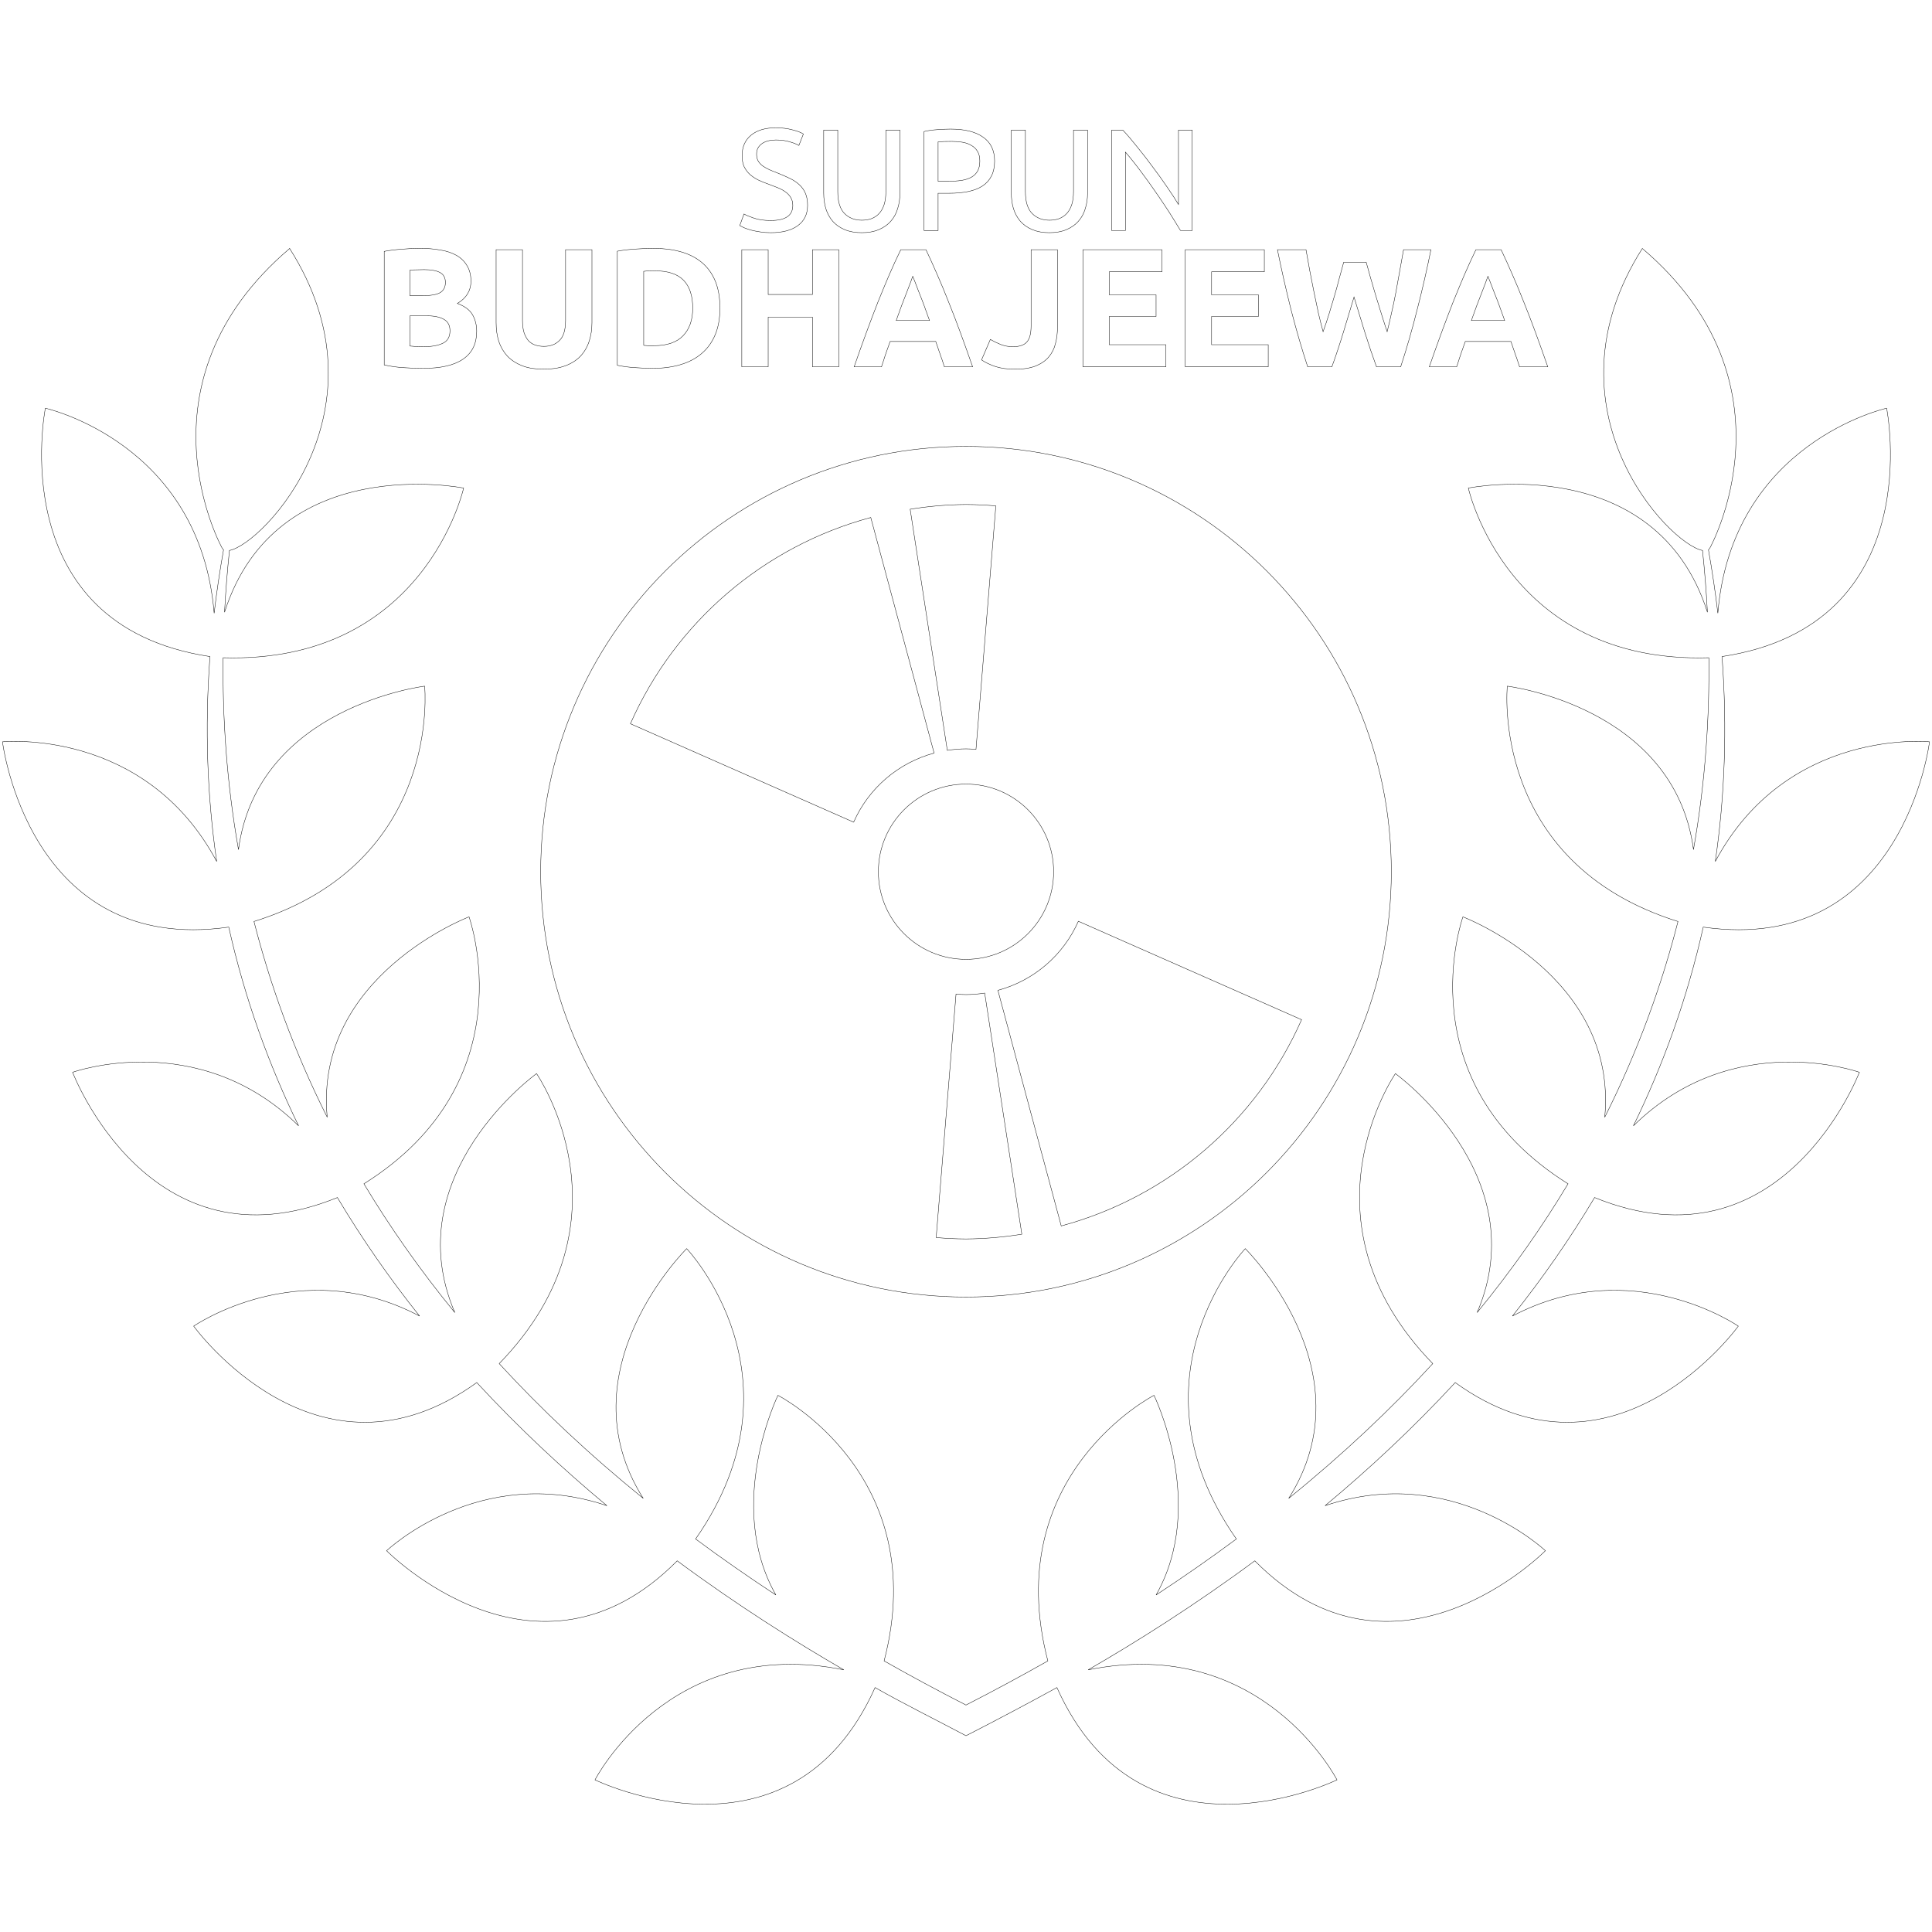
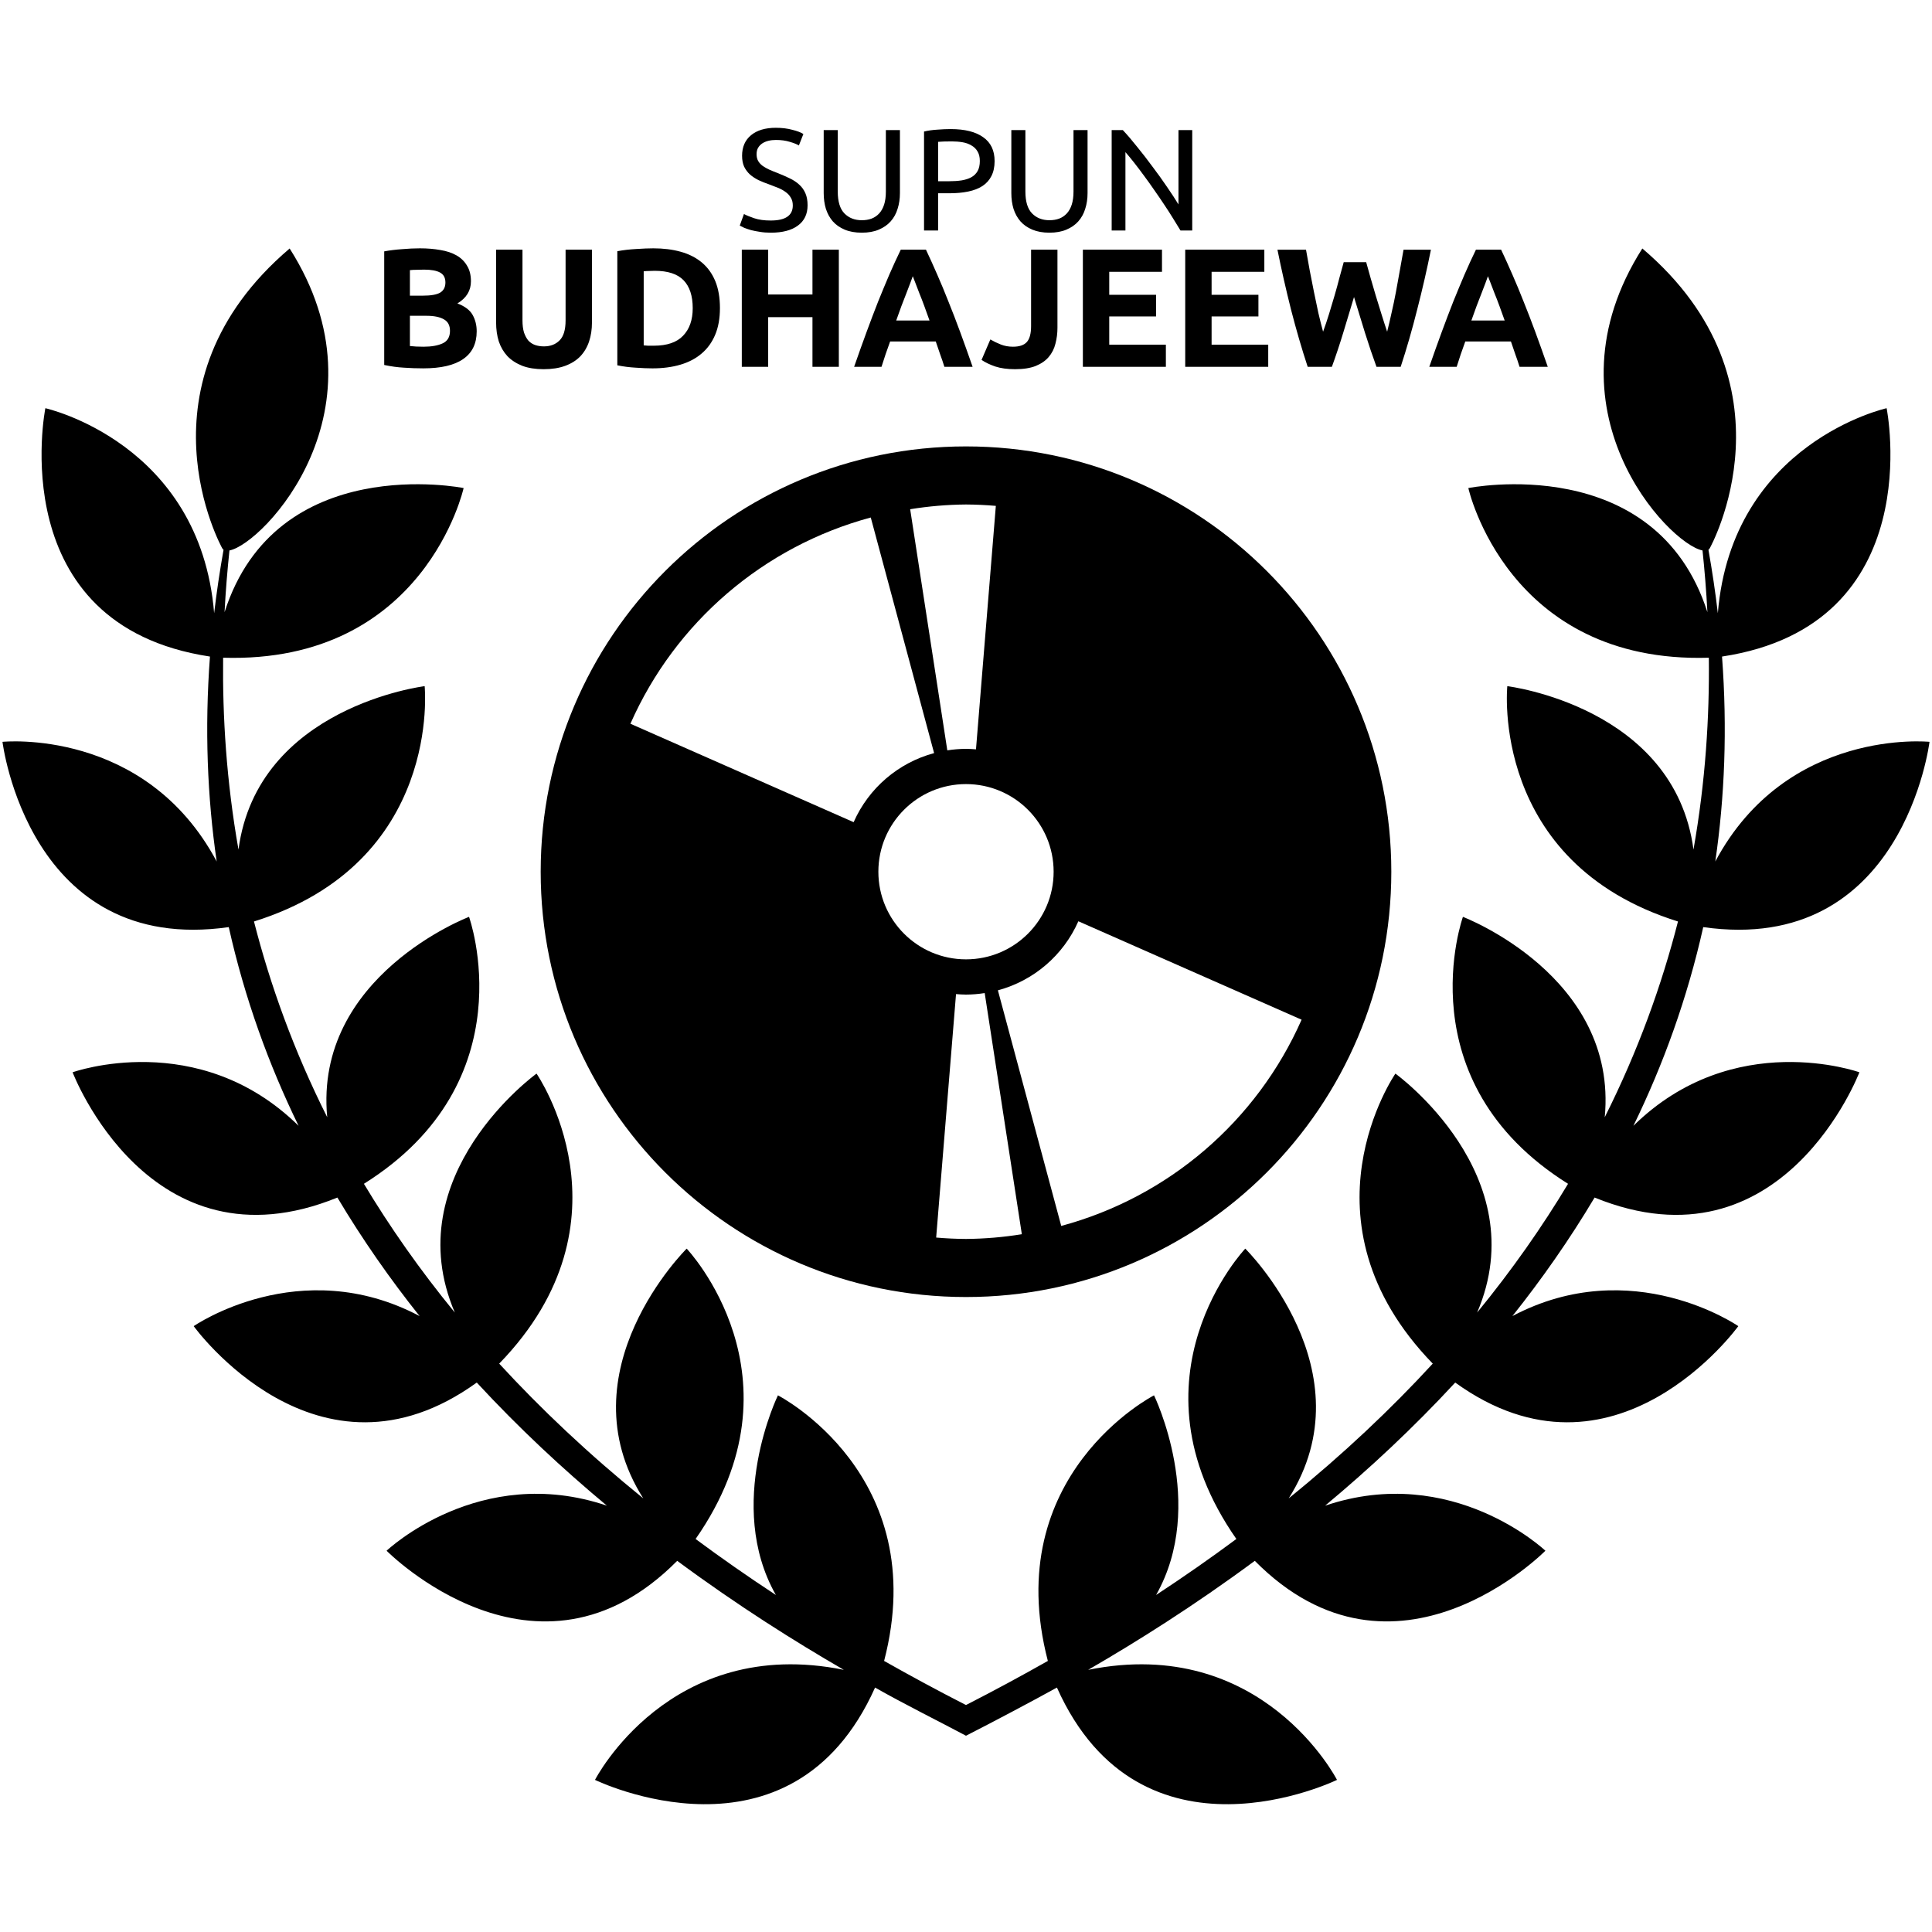
<svg xmlns="http://www.w3.org/2000/svg" version="1.1" id="svg4138" viewBox="0 0 500 500" height="500" width="500">
  <defs id="defs4140" />
-   <g transform="translate(0,15.6)" id="g4155">
-     <g transform="translate(0,-28.61877)" id="g4138">
-       <g transform="translate(0,-552.3622)" id="layer1">
-         <path style="display:inline;fill:none;fill-rule:evenodd;stroke:#000000;stroke-width:0.1;stroke-linecap:butt;stroke-linejoin:miter;stroke-miterlimit:4;stroke-dasharray:none;stroke-opacity:1" d="M 74.964,629.687 C 33.824,664.693 57.483,707.215 57.483,707.215 c 0.087,0.187 0.214,0.333 0.37,0.444 -0.986,5.553 -1.799,11.027 -2.432,16.417 -3.65,-44.187 -43.682,-53.051 -43.682,-53.051 0,0 -11.293,56.111 42.598,64.273 -1.392,18.691 -0.688,36.362 1.742,53.031 C 37.54,753.595 0.644,757.365 0.644,757.365 c 0,0 6.735,55.343 58.559,47.953 4.124,18.443 10.344,35.572 18.069,51.421 -25.949,-25.519 -58.483,-13.852 -58.483,-13.852 0,0 19.874,52.23 68.53,32.419 6.494,10.896 13.657,21.119 21.265,30.67 -31.001,-16.397 -58.458,2.61 -58.458,2.61 0,0 32.007,44.384 73.263,14.6 10.903,11.799 22.323,22.416 33.677,31.865 -32.969,-11.17 -57.015,11.659 -57.015,11.659 0,0 38.838,39.359 75.208,2.614 15.725,11.636 30.664,21.005 43.125,28.211 -45.13,-9.149 -64.399,28.477 -64.399,28.477 0,0 50.701,24.756 72.484,-23.893 7.34,4.188 17.033,9.002 23.53,12.468 7.36,-3.746 17.417,-9.091 23.53,-12.468 21.782,48.649 72.484,23.893 72.484,23.893 0,0 -19.269,-37.627 -64.399,-28.477 12.461,-7.206 27.4,-16.576 43.125,-28.211 36.37,36.744 75.208,-2.614 75.208,-2.614 0,0 -24.046,-22.829 -57.015,-11.659 11.354,-9.449 22.774,-20.066 33.677,-31.865 41.257,29.784 73.263,-14.6 73.263,-14.6 0,0 -27.456,-19.007 -58.458,-2.61 7.608,-9.552 14.771,-19.774 21.265,-30.67 48.656,19.81 68.53,-32.419 68.53,-32.419 0,2e-5 -32.534,-11.666 -58.483,13.852 7.725,-15.849 13.945,-32.979 18.069,-51.421 51.824,7.39 58.559,-47.953 58.559,-47.953 0,0 -36.896,-3.77 -55.436,30.963 2.43,-16.668 3.134,-34.34 1.742,-53.031 53.891,-8.162 42.598,-64.273 42.598,-64.273 0,0 -40.032,8.864 -43.682,53.051 -0.633,-5.39 -1.446,-10.864 -2.432,-16.417 0.155,-0.111 0.282,-0.257 0.37,-0.444 0,0 23.659,-42.521 -17.481,-77.528 -26.376,41.49 6.748,76.457 15.576,78.152 0.533,5.063 0.977,10.391 1.269,15.982 -13.393,-41.895 -61.873,-32.131 -61.873,-32.131 0,0 10.066,45.48 62.242,43.912 0.174,15.225 -0.848,31.946 -3.976,49.65 -4.925,-37.028 -48.18,-42.293 -48.18,-42.293 0,0 -4.662,45.639 44.169,60.903 -4.186,16.387 -10.281,33.399 -18.955,50.664 3.479,-36.58 -36.702,-51.863 -36.702,-51.863 0,0 -15.243,42.495 27.206,69.087 -6.662,11.091 -14.44,22.232 -23.526,33.321 15.243,-35.595 -21.15,-61.841 -21.15,-61.841 0,0 -26.307,37.992 9.664,75.057 -10.819,11.767 -23.165,23.433 -37.281,34.871 20.878,-32.938 -11.24,-64.633 -11.24,-64.633 0,0 -31.561,33.242 -2.306,75.145 -6.58,4.883 -13.499,9.717 -20.774,14.492 13.267,-23.392 -0.536,-51.667 -0.536,-51.667 0,0 -40.037,20.5 -27.477,68.735 -6.808,3.854 -13.85,7.663 -21.188,11.413 -7.338,-3.75 -14.38,-7.559 -21.188,-11.413 12.56,-48.236 -27.477,-68.735 -27.477,-68.735 0,0 -13.803,28.276 -0.536,51.667 -7.275,-4.775 -14.193,-9.609 -20.774,-14.492 29.255,-41.904 -2.306,-75.145 -2.306,-75.145 0,0 -32.118,31.695 -11.24,64.633 -14.116,-11.439 -26.462,-23.105 -37.281,-34.871 35.971,-37.065 9.664,-75.057 9.664,-75.057 0,0 -36.393,26.246 -21.15,61.841 -9.086,-11.089 -16.864,-22.229 -23.526,-33.321 42.449,-26.592 27.206,-69.087 27.206,-69.087 0,0 -40.18,15.284 -36.702,51.863 -8.674,-17.265 -14.769,-34.277 -18.955,-50.664 48.83,-15.264 44.169,-60.903 44.169,-60.903 0,0 -43.256,5.265 -48.18,42.293 -3.127,-17.704 -4.15,-34.425 -3.976,-49.65 52.176,1.569 62.242,-43.912 62.242,-43.912 0,0 -48.48,-9.765 -61.872,32.131 0.292,-5.591 0.736,-10.919 1.269,-15.982 8.828,-1.695 41.953,-36.662 15.576,-78.152 z" id="path4739" />
-         <g id="text4809">
-           <path d="m 393.258,660.318 q -0.481,-1.575 -1.094,-3.237 -0.569,-1.663 -1.137,-3.325 l -11.812,0 q -0.569,1.663 -1.181,3.325 -0.569,1.663 -1.05,3.237 l -7.088,0 q 1.706,-4.9 3.237,-9.056 1.531,-4.156 2.975,-7.831 1.488,-3.675 2.888,-6.956 1.444,-3.325 2.975,-6.475 l 6.519,0 q 1.488,3.15 2.931,6.475 1.444,3.281 2.888,6.956 1.488,3.675 3.019,7.831 1.531,4.156 3.237,9.056 l -7.306,0 z m -8.181,-23.45 q -0.219,0.656 -0.656,1.794 -0.438,1.137 -1.006,2.625 -0.569,1.488 -1.269,3.281 -0.656,1.794 -1.356,3.763 l 8.619,0 q -0.7,-1.969 -1.356,-3.763 -0.656,-1.794 -1.269,-3.281 -0.569,-1.488 -1.006,-2.625 -0.438,-1.137 -0.7,-1.794 z m -31.509,-3.631 q 0.525,1.794 1.137,4.069 0.656,2.231 1.356,4.638 0.744,2.406 1.488,4.812 0.744,2.406 1.444,4.463 0.569,-2.231 1.137,-4.856 0.613,-2.625 1.137,-5.425 0.525,-2.8 1.006,-5.556 0.525,-2.8 0.963,-5.381 l 7.088,0 q -1.531,7.612 -3.544,15.444 -1.969,7.831 -4.287,14.875 l -6.256,0 q -1.531,-4.2 -2.975,-8.794 -1.444,-4.638 -2.844,-9.275 -1.4,4.638 -2.8,9.275 -1.4,4.594 -2.931,8.794 l -6.256,0 q -2.319,-7.044 -4.331,-14.875 -1.969,-7.831 -3.5,-15.444 l 7.394,0 q 0.438,2.581 0.963,5.381 0.525,2.756 1.094,5.556 0.569,2.8 1.137,5.425 0.613,2.625 1.225,4.856 0.787,-2.144 1.531,-4.55 0.744,-2.406 1.444,-4.812 0.7,-2.406 1.269,-4.638 0.613,-2.231 1.094,-3.981 l 5.819,0 z m -46.833,27.081 0,-30.319 20.475,0 0,5.731 -13.65,0 0,5.95 12.119,0 0,5.6 -12.119,0 0,7.306 14.656,0 0,5.731 -21.481,0 z m -26.489,0 0,-30.319 20.475,0 0,5.731 -13.65,0 0,5.95 12.119,0 0,5.6 -12.119,0 0,7.306 14.656,0 0,5.731 -21.481,0 z m -6.575,-10.194 q 0,2.231 -0.525,4.2 -0.481,1.969 -1.75,3.456 -1.225,1.444 -3.369,2.319 -2.1,0.831 -5.338,0.831 -2.975,0 -5.119,-0.7 -2.144,-0.744 -3.544,-1.706 l 2.275,-5.294 q 1.269,0.744 2.712,1.312 1.444,0.569 3.15,0.569 2.494,0 3.587,-1.225 1.094,-1.225 1.094,-4.112 l 0,-19.775 6.825,0 0,20.125 z m -29.265,10.194 q -0.481,-1.575 -1.094,-3.237 -0.569,-1.663 -1.137,-3.325 l -11.812,0 q -0.569,1.663 -1.181,3.325 -0.569,1.663 -1.05,3.237 l -7.088,0 q 1.706,-4.9 3.237,-9.056 1.531,-4.156 2.975,-7.831 1.488,-3.675 2.888,-6.956 1.444,-3.325 2.975,-6.475 l 6.519,0 q 1.488,3.15 2.931,6.475 1.444,3.281 2.888,6.956 1.488,3.675 3.019,7.831 1.531,4.156 3.237,9.056 l -7.306,0 z m -8.181,-23.45 q -0.219,0.656 -0.656,1.794 -0.438,1.137 -1.006,2.625 -0.569,1.488 -1.269,3.281 -0.656,1.794 -1.356,3.763 l 8.619,0 q -0.7,-1.969 -1.356,-3.763 -0.656,-1.794 -1.269,-3.281 -0.569,-1.488 -1.006,-2.625 -0.438,-1.137 -0.7,-1.794 z m -25.96,-6.869 6.825,0 0,30.319 -6.825,0 0,-12.863 -11.463,0 0,12.863 -6.825,0 0,-30.319 6.825,0 0,11.594 11.463,0 0,-11.594 z m -43.677,24.762 q 0.481,0.044 1.094,0.087 0.656,0 1.531,0 5.119,0 7.569,-2.581 2.494,-2.581 2.494,-7.131 0,-4.769 -2.362,-7.219 -2.362,-2.45 -7.481,-2.45 -0.7,0 -1.444,0.044 -0.744,0 -1.4,0.087 l 0,19.163 z m 19.731,-9.625 q 0,3.938 -1.225,6.869 -1.225,2.931 -3.5,4.856 -2.231,1.925 -5.469,2.888 -3.237,0.963 -7.263,0.963 -1.837,0 -4.287,-0.175 -2.45,-0.131 -4.812,-0.613 l 0,-29.531 q 2.362,-0.438 4.9,-0.569 2.581,-0.175 4.419,-0.175 3.894,0 7.044,0.875 3.194,0.875 5.469,2.756 2.275,1.881 3.5,4.812 1.225,2.931 1.225,7.044 z m -45.633,15.794 q -3.194,0 -5.513,-0.875 -2.319,-0.919 -3.85,-2.494 -1.488,-1.619 -2.231,-3.806 -0.7,-2.231 -0.7,-4.9 l 0,-18.856 6.825,0 0,18.288 q 0,1.837 0.394,3.15 0.438,1.269 1.137,2.1 0.744,0.787 1.75,1.137 1.05,0.35 2.275,0.35 2.494,0 4.025,-1.531 1.575,-1.531 1.575,-5.206 l 0,-18.288 6.825,0 0,18.856 q 0,2.669 -0.744,4.9 -0.744,2.231 -2.275,3.85 -1.531,1.575 -3.894,2.45 -2.362,0.875 -5.6,0.875 z m -31.145,-0.219 q -2.494,0 -4.987,-0.175 -2.45,-0.131 -5.119,-0.7 l 0,-29.4 q 2.1,-0.394 4.594,-0.569 2.494,-0.219 4.638,-0.219 2.888,0 5.294,0.438 2.45,0.394 4.2,1.4 1.75,1.006 2.712,2.669 1.006,1.619 1.006,4.025 0,3.631 -3.5,5.731 2.888,1.094 3.938,2.975 1.05,1.881 1.05,4.244 0,4.769 -3.5,7.175 -3.456,2.406 -10.325,2.406 z m -3.456,-13.606 0,7.831 q 0.744,0.087 1.619,0.131 0.875,0.044 1.925,0.044 3.062,0 4.944,-0.875 1.881,-0.875 1.881,-3.237 0,-2.1 -1.575,-2.975 -1.575,-0.919 -4.506,-0.919 l -4.287,0 z m 0,-5.206 3.325,0 q 3.15,0 4.506,-0.787 1.356,-0.831 1.356,-2.625 0,-1.837 -1.4,-2.581 -1.4,-0.744 -4.112,-0.744 -0.875,0 -1.881,0.044 -1.006,0 -1.794,0.087 l 0,6.606 z" style="fill:none;stroke:#000000;stroke-width:0.1;stroke-miterlimit:4;stroke-dasharray:none;stroke-opacity:1" id="path4840" />
+   <g style="stroke:none;fill:#000000;fill-opacity:1" id="g4155" transform="translate(0,15.6)">
+     <g style="stroke:none;fill:#000000;fill-opacity:1" id="g4138" transform="translate(0,-28.61877)">
+       <g style="stroke:none;fill:#000000;fill-opacity:1" id="layer1" transform="translate(0,-552.3622)">
+         <path id="path4739" d="M 74.964,629.687 C 33.824,664.693 57.483,707.215 57.483,707.215 c 0.087,0.187 0.214,0.333 0.37,0.444 -0.986,5.553 -1.799,11.027 -2.432,16.417 -3.65,-44.187 -43.682,-53.051 -43.682,-53.051 0,0 -11.293,56.111 42.598,64.273 -1.392,18.691 -0.688,36.362 1.742,53.031 C 37.54,753.595 0.644,757.365 0.644,757.365 c 0,0 6.735,55.343 58.559,47.953 4.124,18.443 10.344,35.572 18.069,51.421 -25.949,-25.519 -58.483,-13.852 -58.483,-13.852 0,0 19.874,52.23 68.53,32.419 6.494,10.896 13.657,21.119 21.265,30.67 -31.001,-16.397 -58.458,2.61 -58.458,2.61 0,0 32.007,44.384 73.263,14.6 10.903,11.799 22.323,22.416 33.677,31.865 -32.969,-11.17 -57.015,11.659 -57.015,11.659 0,0 38.838,39.359 75.208,2.614 15.725,11.636 30.664,21.005 43.125,28.211 -45.13,-9.149 -64.399,28.477 -64.399,28.477 0,0 50.701,24.756 72.484,-23.893 7.34,4.188 17.033,9.002 23.53,12.468 7.36,-3.746 17.417,-9.091 23.53,-12.468 21.782,48.649 72.484,23.893 72.484,23.893 0,0 -19.269,-37.627 -64.399,-28.477 12.461,-7.206 27.4,-16.576 43.125,-28.211 36.37,36.744 75.208,-2.614 75.208,-2.614 0,0 -24.046,-22.829 -57.015,-11.659 11.354,-9.449 22.774,-20.066 33.677,-31.865 41.257,29.784 73.263,-14.6 73.263,-14.6 0,0 -27.456,-19.007 -58.458,-2.61 7.608,-9.552 14.771,-19.774 21.265,-30.67 48.656,19.81 68.53,-32.419 68.53,-32.419 0,2e-5 -32.534,-11.666 -58.483,13.852 7.725,-15.849 13.945,-32.979 18.069,-51.421 51.824,7.39 58.559,-47.953 58.559,-47.953 0,0 -36.896,-3.77 -55.436,30.963 2.43,-16.668 3.134,-34.34 1.742,-53.031 53.891,-8.162 42.598,-64.273 42.598,-64.273 0,0 -40.032,8.864 -43.682,53.051 -0.633,-5.39 -1.446,-10.864 -2.432,-16.417 0.155,-0.111 0.282,-0.257 0.37,-0.444 0,0 23.659,-42.521 -17.481,-77.528 -26.376,41.49 6.748,76.457 15.576,78.152 0.533,5.063 0.977,10.391 1.269,15.982 -13.393,-41.895 -61.873,-32.131 -61.873,-32.131 0,0 10.066,45.48 62.242,43.912 0.174,15.225 -0.848,31.946 -3.976,49.65 -4.925,-37.028 -48.18,-42.293 -48.18,-42.293 0,0 -4.662,45.639 44.169,60.903 -4.186,16.387 -10.281,33.399 -18.955,50.664 3.479,-36.58 -36.702,-51.863 -36.702,-51.863 0,0 -15.243,42.495 27.206,69.087 -6.662,11.091 -14.44,22.232 -23.526,33.321 15.243,-35.595 -21.15,-61.841 -21.15,-61.841 0,0 -26.307,37.992 9.664,75.057 -10.819,11.767 -23.165,23.433 -37.281,34.871 20.878,-32.938 -11.24,-64.633 -11.24,-64.633 0,0 -31.561,33.242 -2.306,75.145 -6.58,4.883 -13.499,9.717 -20.774,14.492 13.267,-23.392 -0.536,-51.667 -0.536,-51.667 0,0 -40.037,20.5 -27.477,68.735 -6.808,3.854 -13.85,7.663 -21.188,11.413 -7.338,-3.75 -14.38,-7.559 -21.188,-11.413 12.56,-48.236 -27.477,-68.735 -27.477,-68.735 0,0 -13.803,28.276 -0.536,51.667 -7.275,-4.775 -14.193,-9.609 -20.774,-14.492 29.255,-41.904 -2.306,-75.145 -2.306,-75.145 0,0 -32.118,31.695 -11.24,64.633 -14.116,-11.439 -26.462,-23.105 -37.281,-34.871 35.971,-37.065 9.664,-75.057 9.664,-75.057 0,0 -36.393,26.246 -21.15,61.841 -9.086,-11.089 -16.864,-22.229 -23.526,-33.321 42.449,-26.592 27.206,-69.087 27.206,-69.087 0,0 -40.18,15.284 -36.702,51.863 -8.674,-17.265 -14.769,-34.277 -18.955,-50.664 48.83,-15.264 44.169,-60.903 44.169,-60.903 0,0 -43.256,5.265 -48.18,42.293 -3.127,-17.704 -4.15,-34.425 -3.976,-49.65 52.176,1.569 62.242,-43.912 62.242,-43.912 0,0 -48.48,-9.765 -61.872,32.131 0.292,-5.591 0.736,-10.919 1.269,-15.982 8.828,-1.695 41.953,-36.662 15.576,-78.152 z" style="display:inline;fill:#000000;fill-rule:evenodd;stroke:none;stroke-width:0.1;stroke-linecap:butt;stroke-linejoin:miter;stroke-miterlimit:4;stroke-dasharray:none;stroke-opacity:1;fill-opacity:1" />
+         <g style="stroke:none;fill:#000000;fill-opacity:1" id="text4809">
+           <path id="path4840" style="fill:#000000;stroke:none;stroke-width:0.1;stroke-miterlimit:4;stroke-dasharray:none;stroke-opacity:1;fill-opacity:1" d="m 393.258,660.318 q -0.481,-1.575 -1.094,-3.237 -0.569,-1.663 -1.137,-3.325 l -11.812,0 q -0.569,1.663 -1.181,3.325 -0.569,1.663 -1.05,3.237 l -7.088,0 q 1.706,-4.9 3.237,-9.056 1.531,-4.156 2.975,-7.831 1.488,-3.675 2.888,-6.956 1.444,-3.325 2.975,-6.475 l 6.519,0 q 1.488,3.15 2.931,6.475 1.444,3.281 2.888,6.956 1.488,3.675 3.019,7.831 1.531,4.156 3.237,9.056 l -7.306,0 z m -8.181,-23.45 q -0.219,0.656 -0.656,1.794 -0.438,1.137 -1.006,2.625 -0.569,1.488 -1.269,3.281 -0.656,1.794 -1.356,3.763 l 8.619,0 q -0.7,-1.969 -1.356,-3.763 -0.656,-1.794 -1.269,-3.281 -0.569,-1.488 -1.006,-2.625 -0.438,-1.137 -0.7,-1.794 z m -31.509,-3.631 q 0.525,1.794 1.137,4.069 0.656,2.231 1.356,4.638 0.744,2.406 1.488,4.812 0.744,2.406 1.444,4.463 0.569,-2.231 1.137,-4.856 0.613,-2.625 1.137,-5.425 0.525,-2.8 1.006,-5.556 0.525,-2.8 0.963,-5.381 l 7.088,0 q -1.531,7.612 -3.544,15.444 -1.969,7.831 -4.287,14.875 l -6.256,0 q -1.531,-4.2 -2.975,-8.794 -1.444,-4.638 -2.844,-9.275 -1.4,4.638 -2.8,9.275 -1.4,4.594 -2.931,8.794 l -6.256,0 q -2.319,-7.044 -4.331,-14.875 -1.969,-7.831 -3.5,-15.444 l 7.394,0 q 0.438,2.581 0.963,5.381 0.525,2.756 1.094,5.556 0.569,2.8 1.137,5.425 0.613,2.625 1.225,4.856 0.787,-2.144 1.531,-4.55 0.744,-2.406 1.444,-4.812 0.7,-2.406 1.269,-4.638 0.613,-2.231 1.094,-3.981 l 5.819,0 z m -46.833,27.081 0,-30.319 20.475,0 0,5.731 -13.65,0 0,5.95 12.119,0 0,5.6 -12.119,0 0,7.306 14.656,0 0,5.731 -21.481,0 z m -26.489,0 0,-30.319 20.475,0 0,5.731 -13.65,0 0,5.95 12.119,0 0,5.6 -12.119,0 0,7.306 14.656,0 0,5.731 -21.481,0 z m -6.575,-10.194 q 0,2.231 -0.525,4.2 -0.481,1.969 -1.75,3.456 -1.225,1.444 -3.369,2.319 -2.1,0.831 -5.338,0.831 -2.975,0 -5.119,-0.7 -2.144,-0.744 -3.544,-1.706 l 2.275,-5.294 q 1.269,0.744 2.712,1.312 1.444,0.569 3.15,0.569 2.494,0 3.587,-1.225 1.094,-1.225 1.094,-4.112 l 0,-19.775 6.825,0 0,20.125 z m -29.265,10.194 q -0.481,-1.575 -1.094,-3.237 -0.569,-1.663 -1.137,-3.325 l -11.812,0 q -0.569,1.663 -1.181,3.325 -0.569,1.663 -1.05,3.237 l -7.088,0 q 1.706,-4.9 3.237,-9.056 1.531,-4.156 2.975,-7.831 1.488,-3.675 2.888,-6.956 1.444,-3.325 2.975,-6.475 l 6.519,0 q 1.488,3.15 2.931,6.475 1.444,3.281 2.888,6.956 1.488,3.675 3.019,7.831 1.531,4.156 3.237,9.056 l -7.306,0 z m -8.181,-23.45 q -0.219,0.656 -0.656,1.794 -0.438,1.137 -1.006,2.625 -0.569,1.488 -1.269,3.281 -0.656,1.794 -1.356,3.763 l 8.619,0 q -0.7,-1.969 -1.356,-3.763 -0.656,-1.794 -1.269,-3.281 -0.569,-1.488 -1.006,-2.625 -0.438,-1.137 -0.7,-1.794 z m -25.96,-6.869 6.825,0 0,30.319 -6.825,0 0,-12.863 -11.463,0 0,12.863 -6.825,0 0,-30.319 6.825,0 0,11.594 11.463,0 0,-11.594 z m -43.677,24.762 q 0.481,0.044 1.094,0.087 0.656,0 1.531,0 5.119,0 7.569,-2.581 2.494,-2.581 2.494,-7.131 0,-4.769 -2.362,-7.219 -2.362,-2.45 -7.481,-2.45 -0.7,0 -1.444,0.044 -0.744,0 -1.4,0.087 l 0,19.163 z m 19.731,-9.625 q 0,3.938 -1.225,6.869 -1.225,2.931 -3.5,4.856 -2.231,1.925 -5.469,2.888 -3.237,0.963 -7.263,0.963 -1.837,0 -4.287,-0.175 -2.45,-0.131 -4.812,-0.613 l 0,-29.531 q 2.362,-0.438 4.9,-0.569 2.581,-0.175 4.419,-0.175 3.894,0 7.044,0.875 3.194,0.875 5.469,2.756 2.275,1.881 3.5,4.812 1.225,2.931 1.225,7.044 z m -45.633,15.794 q -3.194,0 -5.513,-0.875 -2.319,-0.919 -3.85,-2.494 -1.488,-1.619 -2.231,-3.806 -0.7,-2.231 -0.7,-4.9 l 0,-18.856 6.825,0 0,18.288 q 0,1.837 0.394,3.15 0.438,1.269 1.137,2.1 0.744,0.787 1.75,1.137 1.05,0.35 2.275,0.35 2.494,0 4.025,-1.531 1.575,-1.531 1.575,-5.206 l 0,-18.288 6.825,0 0,18.856 q 0,2.669 -0.744,4.9 -0.744,2.231 -2.275,3.85 -1.531,1.575 -3.894,2.45 -2.362,0.875 -5.6,0.875 z m -31.145,-0.219 q -2.494,0 -4.987,-0.175 -2.45,-0.131 -5.119,-0.7 l 0,-29.4 q 2.1,-0.394 4.594,-0.569 2.494,-0.219 4.638,-0.219 2.888,0 5.294,0.438 2.45,0.394 4.2,1.4 1.75,1.006 2.712,2.669 1.006,1.619 1.006,4.025 0,3.631 -3.5,5.731 2.888,1.094 3.938,2.975 1.05,1.881 1.05,4.244 0,4.769 -3.5,7.175 -3.456,2.406 -10.325,2.406 z m -3.456,-13.606 0,7.831 q 0.744,0.087 1.619,0.131 0.875,0.044 1.925,0.044 3.062,0 4.944,-0.875 1.881,-0.875 1.881,-3.237 0,-2.1 -1.575,-2.975 -1.575,-0.919 -4.506,-0.919 l -4.287,0 z m 0,-5.206 3.325,0 q 3.15,0 4.506,-0.787 1.356,-0.831 1.356,-2.625 0,-1.837 -1.4,-2.581 -1.4,-0.744 -4.112,-0.744 -0.875,0 -1.881,0.044 -1.006,0 -1.794,0.087 l 0,6.606 z" />
        </g>
      </g>
-       <path style="opacity:1;fill:none;fill-opacity:1;stroke:#000000;stroke-width:0.1;stroke-miterlimit:4;stroke-dasharray:none;stroke-opacity:1" d="M 250,128.549 A 110.072,110.069 0 0 0 139.928,238.618 110.072,110.069 0 0 0 250,348.688 110.072,110.069 0 0 0 360.072,238.618 110.072,110.069 0 0 0 250,128.549 Z m 0,15.032 a 95.037,95.037 0 0 1 7.723,0.359 l -5.139,63.008 A 31.799,31.799 0 0 0 250,206.819 a 31.799,31.799 0 0 0 -4.837,0.393 l -9.612,-62.407 A 95.037,95.037 0 0 1 250,143.581 Z m -24.646,3.366 16.392,60.974 a 31.799,31.799 0 0 0 -20.823,17.875 l -57.774,-25.475 a 95.037,95.037 0 0 1 62.205,-53.374 z M 250,215.941 A 22.678,22.678 0 0 1 272.679,238.618 22.678,22.678 0 0 1 250,261.297 22.678,22.678 0 0 1 227.321,238.618 22.678,22.678 0 0 1 250,215.941 Z m 29.078,35.5 57.774,25.475 a 95.037,95.037 0 0 1 -62.205,53.374 l -16.392,-60.974 a 31.799,31.799 0 0 0 20.823,-17.875 z m -24.239,18.584 9.612,62.407 a 95.037,95.037 0 0 1 -14.449,1.224 95.037,95.037 0 0 1 -7.723,-0.359 l 5.139,-63.008 a 31.799,31.799 0 0 0 2.583,0.129 31.799,31.799 0 0 0 4.837,-0.393 z" id="path4709" />
+       <path id="path4709" d="M 250,128.549 A 110.072,110.069 0 0 0 139.928,238.618 110.072,110.069 0 0 0 250,348.688 110.072,110.069 0 0 0 360.072,238.618 110.072,110.069 0 0 0 250,128.549 Z m 0,15.032 a 95.037,95.037 0 0 1 7.723,0.359 l -5.139,63.008 A 31.799,31.799 0 0 0 250,206.819 a 31.799,31.799 0 0 0 -4.837,0.393 l -9.612,-62.407 A 95.037,95.037 0 0 1 250,143.581 Z m -24.646,3.366 16.392,60.974 a 31.799,31.799 0 0 0 -20.823,17.875 l -57.774,-25.475 a 95.037,95.037 0 0 1 62.205,-53.374 z M 250,215.941 A 22.678,22.678 0 0 1 272.679,238.618 22.678,22.678 0 0 1 250,261.297 22.678,22.678 0 0 1 227.321,238.618 22.678,22.678 0 0 1 250,215.941 Z m 29.078,35.5 57.774,25.475 a 95.037,95.037 0 0 1 -62.205,53.374 l -16.392,-60.974 a 31.799,31.799 0 0 0 20.823,-17.875 z m -24.239,18.584 9.612,62.407 a 95.037,95.037 0 0 1 -14.449,1.224 95.037,95.037 0 0 1 -7.723,-0.359 l 5.139,-63.008 a 31.799,31.799 0 0 0 2.583,0.129 31.799,31.799 0 0 0 4.837,-0.393 z" style="opacity:1;fill:#000000;fill-opacity:1;stroke:none;stroke-width:0.1;stroke-miterlimit:4;stroke-dasharray:none;stroke-opacity:1" />
    </g>
-     <g style="font-style:normal;font-weight:normal;font-size:40px;line-height:125%;font-family:sans-serif;letter-spacing:0px;word-spacing:0px;fill:none;fill-opacity:1;stroke:#000000;stroke-width:0.1;stroke-linecap:butt;stroke-linejoin:miter;stroke-miterlimit:4;stroke-dasharray:none;stroke-opacity:1" id="text4139">
-       <path id="path4152" style="font-style:normal;font-variant:normal;font-weight:normal;font-stretch:normal;font-size:37.5px;font-family:Ubuntu;-inkscape-font-specification:Ubuntu;fill:none;stroke:#000000;stroke-width:0.1;stroke-miterlimit:4;stroke-dasharray:none;stroke-opacity:1" d="m 305.513,44.056 q -0.825,-1.387 -1.913,-3.112 -1.05,-1.725 -2.288,-3.562 -1.238,-1.875 -2.587,-3.788 -1.312,-1.913 -2.625,-3.675 -1.312,-1.8 -2.55,-3.375 -1.238,-1.575 -2.288,-2.775 l 0,20.288 -3.562,0 0,-25.988 2.888,0 q 1.762,1.875 3.75,4.388 2.025,2.475 3.975,5.138 1.988,2.625 3.712,5.175 1.762,2.55 2.962,4.537 l 0,-19.238 3.562,0 0,25.988 -3.038,0 z m -33.919,0.562 q -2.55,0 -4.425,-0.787 -1.875,-0.787 -3.075,-2.138 -1.2,-1.387 -1.8,-3.263 -0.562,-1.875 -0.562,-4.05 l 0,-16.312 3.638,0 0,15.9 q 0,3.9 1.725,5.662 1.725,1.762 4.5,1.762 1.387,0 2.513,-0.412 1.163,-0.45 1.988,-1.35 0.825,-0.9 1.275,-2.288 0.45,-1.425 0.45,-3.375 l 0,-15.9 3.638,0 0,16.312 q 0,2.175 -0.6,4.05 -0.562,1.875 -1.8,3.263 -1.2,1.35 -3.075,2.138 -1.837,0.787 -4.388,0.787 z m -25.553,-26.812 q 5.475,0 8.4,2.1 2.962,2.062 2.962,6.188 0,2.25 -0.825,3.862 -0.787,1.575 -2.325,2.587 -1.5,0.975 -3.675,1.425 -2.175,0.45 -4.912,0.45 l -2.888,0 0,9.637 -3.638,0 0,-25.613 q 1.538,-0.375 3.413,-0.487 1.913,-0.15 3.487,-0.15 z m 0.3,3.188 q -2.325,0 -3.562,0.113 l 0,10.2 2.737,0 q 1.875,0 3.375,-0.225 1.5,-0.263 2.513,-0.825 1.05,-0.6 1.613,-1.613 0.562,-1.012 0.562,-2.587 0,-1.5 -0.6,-2.475 -0.562,-0.975 -1.575,-1.538 -0.975,-0.6 -2.288,-0.825 -1.312,-0.225 -2.775,-0.225 z m -23.306,23.625 q -2.55,0 -4.425,-0.787 -1.875,-0.787 -3.075,-2.138 -1.2,-1.387 -1.8,-3.263 -0.562,-1.875 -0.562,-4.05 l 0,-16.312 3.638,0 0,15.9 q 0,3.9 1.725,5.662 1.725,1.762 4.5,1.762 1.387,0 2.513,-0.412 1.163,-0.45 1.988,-1.35 0.825,-0.9 1.275,-2.288 0.45,-1.425 0.45,-3.375 l 0,-15.9 3.638,0 0,16.312 q 0,2.175 -0.6,4.05 -0.562,1.875 -1.8,3.263 -1.2,1.35 -3.075,2.138 -1.837,0.787 -4.388,0.787 z m -23.559,-3.15 q 5.7,0 5.7,-3.9 0,-1.2 -0.525,-2.025 -0.487,-0.863 -1.35,-1.462 -0.863,-0.637 -1.988,-1.087 -1.087,-0.45 -2.325,-0.9 -1.425,-0.487 -2.7,-1.087 -1.275,-0.637 -2.212,-1.462 -0.938,-0.863 -1.5,-2.025 -0.525,-1.163 -0.525,-2.812 0,-3.413 2.325,-5.325 2.325,-1.913 6.412,-1.913 2.362,0 4.275,0.525 1.95,0.487 2.85,1.087 l -1.163,2.962 q -0.787,-0.487 -2.362,-0.938 -1.538,-0.487 -3.6,-0.487 -1.05,0 -1.95,0.225 -0.9,0.225 -1.575,0.675 -0.675,0.45 -1.087,1.163 -0.375,0.675 -0.375,1.613 0,1.05 0.412,1.762 0.412,0.713 1.163,1.275 0.75,0.525 1.725,0.975 1.012,0.45 2.212,0.9 1.688,0.675 3.075,1.35 1.425,0.675 2.438,1.613 1.05,0.938 1.613,2.25 0.562,1.275 0.562,3.112 0,3.413 -2.513,5.25 -2.475,1.837 -7.013,1.837 -1.538,0 -2.85,-0.225 -1.275,-0.188 -2.288,-0.45 -1.012,-0.3 -1.762,-0.6 -0.713,-0.338 -1.125,-0.562 l 1.087,-3 q 0.863,0.487 2.625,1.087 1.762,0.6 4.312,0.6 z" />
+     <g id="text4139" style="font-style:normal;font-weight:normal;font-size:40px;line-height:125%;font-family:sans-serif;letter-spacing:0px;word-spacing:0px;fill:#000000;fill-opacity:1;stroke:none;stroke-width:0.1;stroke-linecap:butt;stroke-linejoin:miter;stroke-miterlimit:4;stroke-dasharray:none;stroke-opacity:1">
+       <path d="m 305.513,44.056 q -0.825,-1.387 -1.913,-3.112 -1.05,-1.725 -2.288,-3.562 -1.238,-1.875 -2.587,-3.788 -1.312,-1.913 -2.625,-3.675 -1.312,-1.8 -2.55,-3.375 -1.238,-1.575 -2.288,-2.775 l 0,20.288 -3.562,0 0,-25.988 2.888,0 q 1.762,1.875 3.75,4.388 2.025,2.475 3.975,5.138 1.988,2.625 3.712,5.175 1.762,2.55 2.962,4.537 l 0,-19.238 3.562,0 0,25.988 -3.038,0 z m -33.919,0.562 q -2.55,0 -4.425,-0.787 -1.875,-0.787 -3.075,-2.138 -1.2,-1.387 -1.8,-3.263 -0.562,-1.875 -0.562,-4.05 l 0,-16.312 3.638,0 0,15.9 q 0,3.9 1.725,5.662 1.725,1.762 4.5,1.762 1.387,0 2.513,-0.412 1.163,-0.45 1.988,-1.35 0.825,-0.9 1.275,-2.288 0.45,-1.425 0.45,-3.375 l 0,-15.9 3.638,0 0,16.312 q 0,2.175 -0.6,4.05 -0.562,1.875 -1.8,3.263 -1.2,1.35 -3.075,2.138 -1.837,0.787 -4.388,0.787 z m -25.553,-26.812 q 5.475,0 8.4,2.1 2.962,2.062 2.962,6.188 0,2.25 -0.825,3.862 -0.787,1.575 -2.325,2.587 -1.5,0.975 -3.675,1.425 -2.175,0.45 -4.912,0.45 l -2.888,0 0,9.637 -3.638,0 0,-25.613 q 1.538,-0.375 3.413,-0.487 1.913,-0.15 3.487,-0.15 z m 0.3,3.188 q -2.325,0 -3.562,0.113 l 0,10.2 2.737,0 q 1.875,0 3.375,-0.225 1.5,-0.263 2.513,-0.825 1.05,-0.6 1.613,-1.613 0.562,-1.012 0.562,-2.587 0,-1.5 -0.6,-2.475 -0.562,-0.975 -1.575,-1.538 -0.975,-0.6 -2.288,-0.825 -1.312,-0.225 -2.775,-0.225 z m -23.306,23.625 q -2.55,0 -4.425,-0.787 -1.875,-0.787 -3.075,-2.138 -1.2,-1.387 -1.8,-3.263 -0.562,-1.875 -0.562,-4.05 l 0,-16.312 3.638,0 0,15.9 q 0,3.9 1.725,5.662 1.725,1.762 4.5,1.762 1.387,0 2.513,-0.412 1.163,-0.45 1.988,-1.35 0.825,-0.9 1.275,-2.288 0.45,-1.425 0.45,-3.375 l 0,-15.9 3.638,0 0,16.312 q 0,2.175 -0.6,4.05 -0.562,1.875 -1.8,3.263 -1.2,1.35 -3.075,2.138 -1.837,0.787 -4.388,0.787 z m -23.559,-3.15 q 5.7,0 5.7,-3.9 0,-1.2 -0.525,-2.025 -0.487,-0.863 -1.35,-1.462 -0.863,-0.637 -1.988,-1.087 -1.087,-0.45 -2.325,-0.9 -1.425,-0.487 -2.7,-1.087 -1.275,-0.637 -2.212,-1.462 -0.938,-0.863 -1.5,-2.025 -0.525,-1.163 -0.525,-2.812 0,-3.413 2.325,-5.325 2.325,-1.913 6.412,-1.913 2.362,0 4.275,0.525 1.95,0.487 2.85,1.087 l -1.163,2.962 q -0.787,-0.487 -2.362,-0.938 -1.538,-0.487 -3.6,-0.487 -1.05,0 -1.95,0.225 -0.9,0.225 -1.575,0.675 -0.675,0.45 -1.087,1.163 -0.375,0.675 -0.375,1.613 0,1.05 0.412,1.762 0.412,0.713 1.163,1.275 0.75,0.525 1.725,0.975 1.012,0.45 2.212,0.9 1.688,0.675 3.075,1.35 1.425,0.675 2.438,1.613 1.05,0.938 1.613,2.25 0.562,1.275 0.562,3.112 0,3.413 -2.513,5.25 -2.475,1.837 -7.013,1.837 -1.538,0 -2.85,-0.225 -1.275,-0.188 -2.288,-0.45 -1.012,-0.3 -1.762,-0.6 -0.713,-0.338 -1.125,-0.562 l 1.087,-3 q 0.863,0.487 2.625,1.087 1.762,0.6 4.312,0.6 z" style="font-style:normal;font-variant:normal;font-weight:normal;font-stretch:normal;font-size:37.5px;font-family:Ubuntu;-inkscape-font-specification:Ubuntu;fill:#000000;stroke:none;stroke-width:0.1;stroke-miterlimit:4;stroke-dasharray:none;stroke-opacity:1;fill-opacity:1" id="path4152" />
    </g>
  </g>
</svg>
